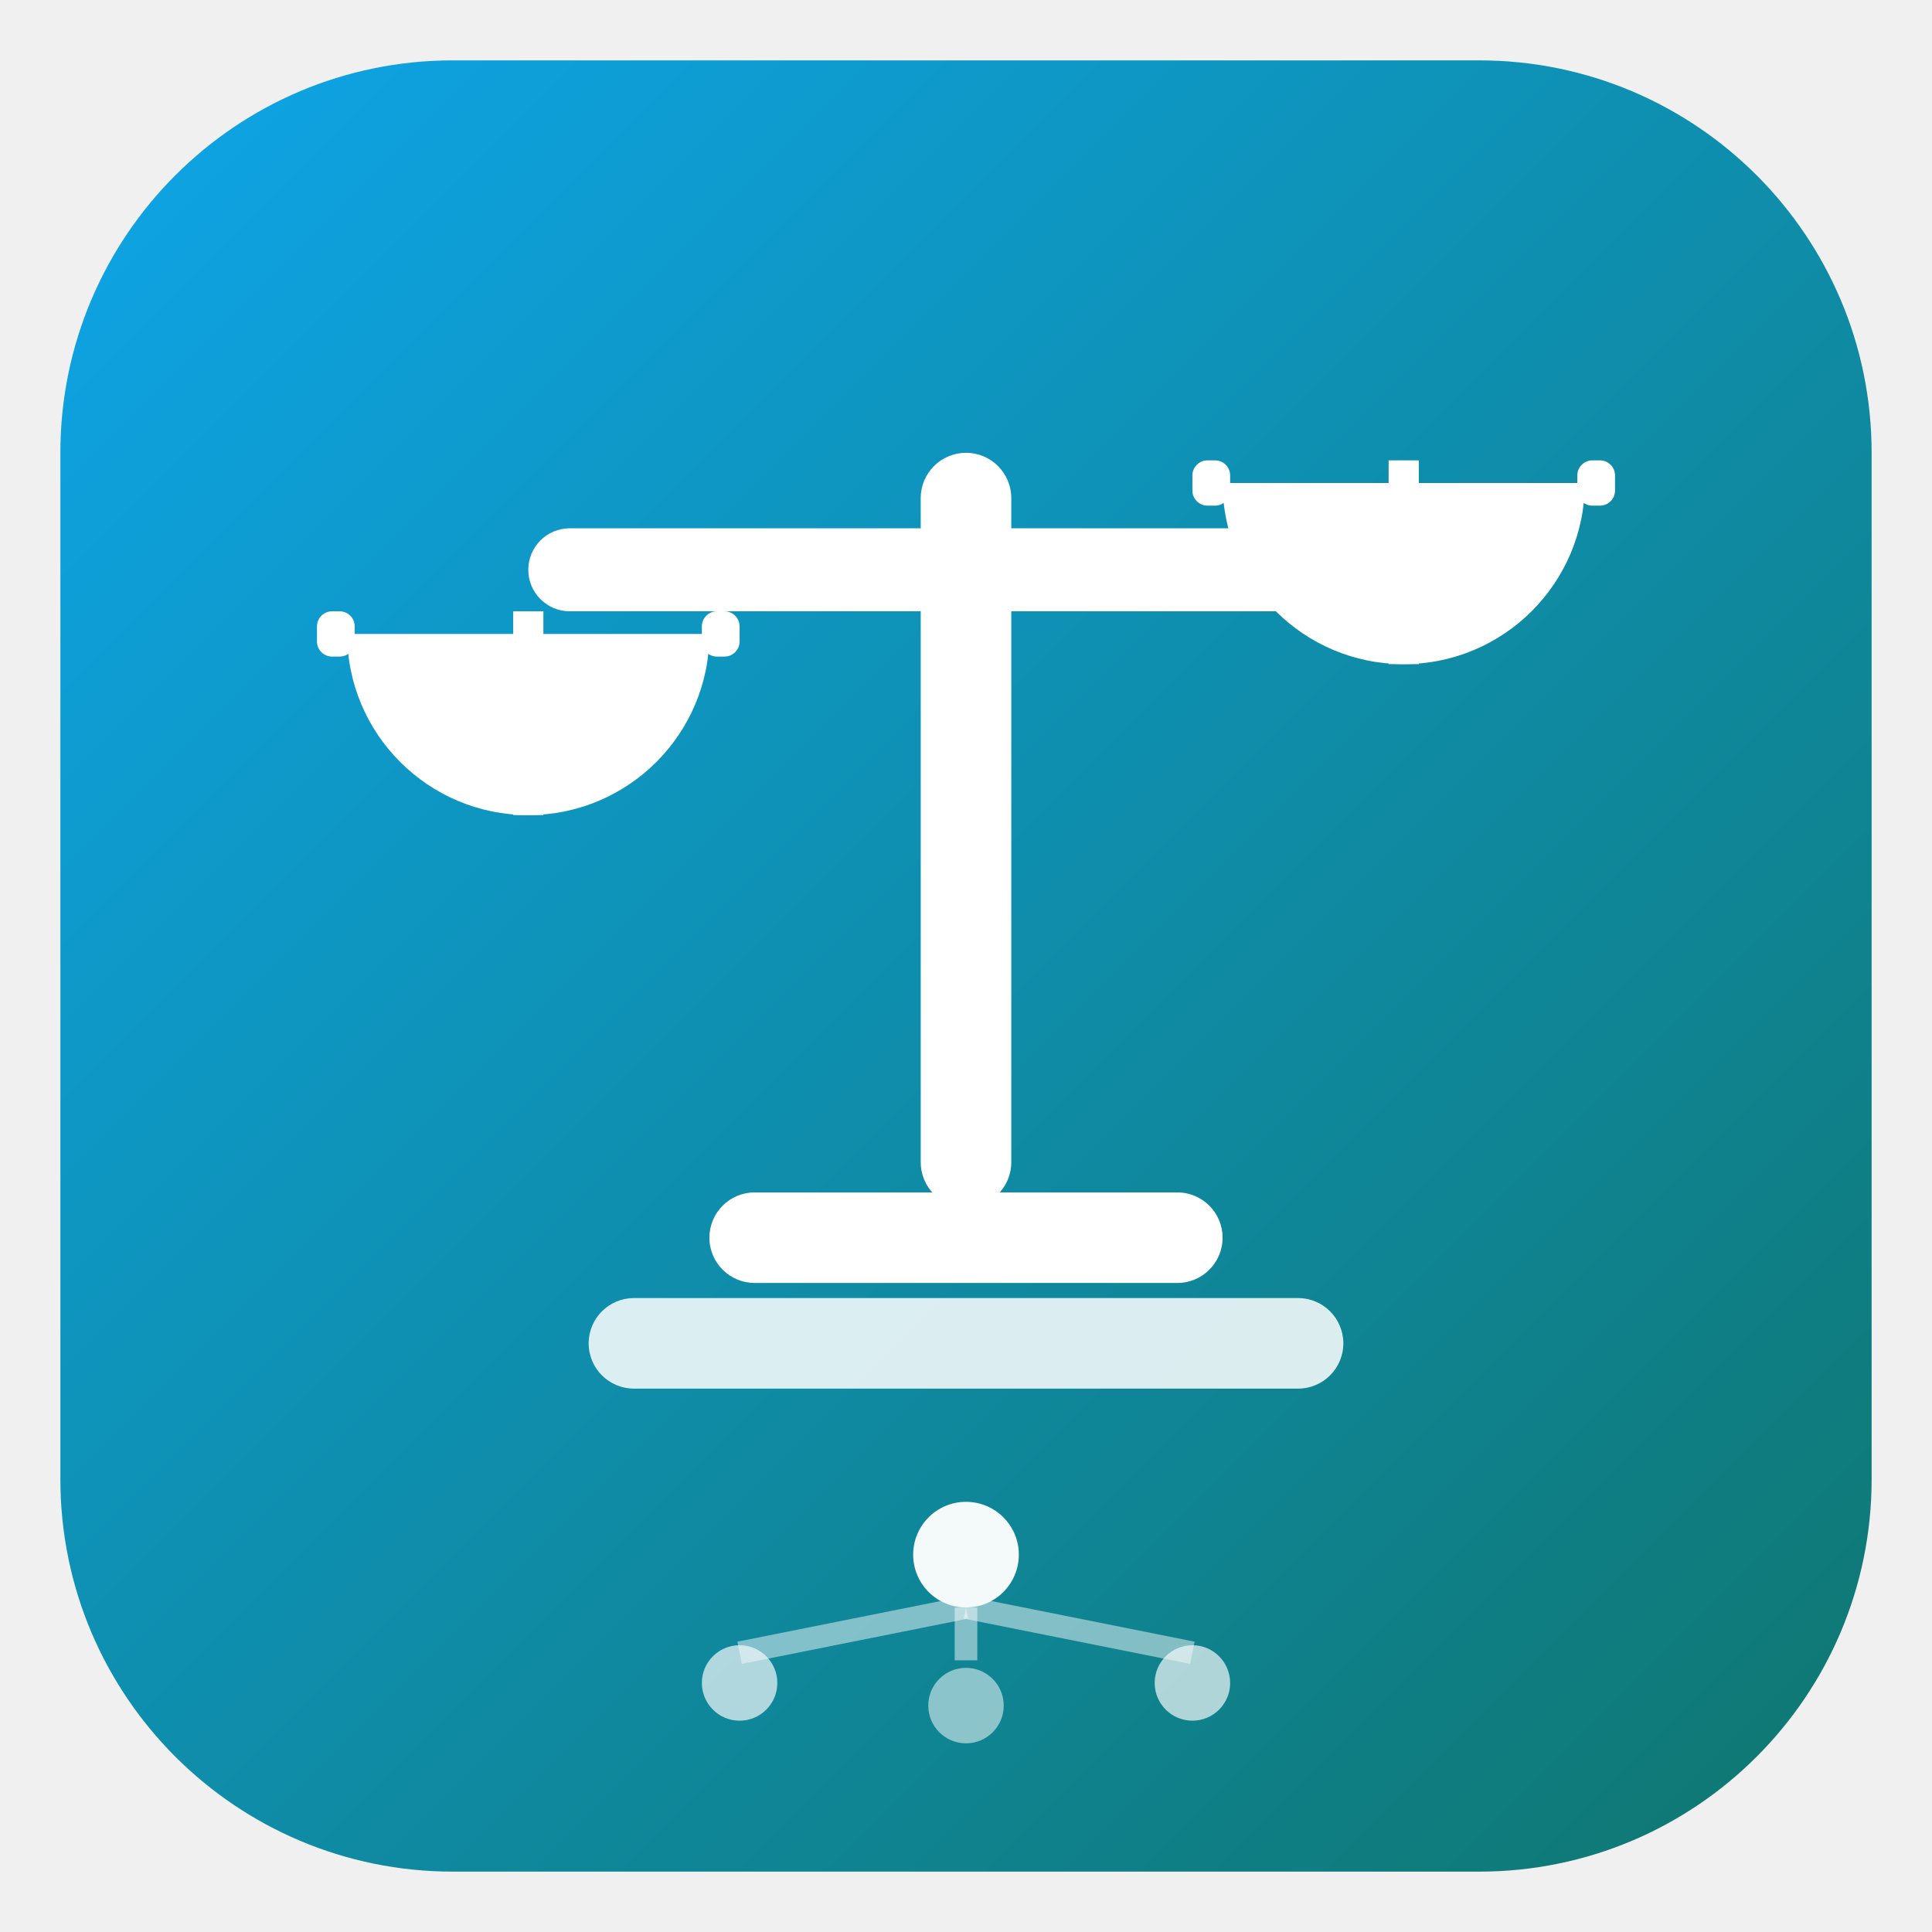
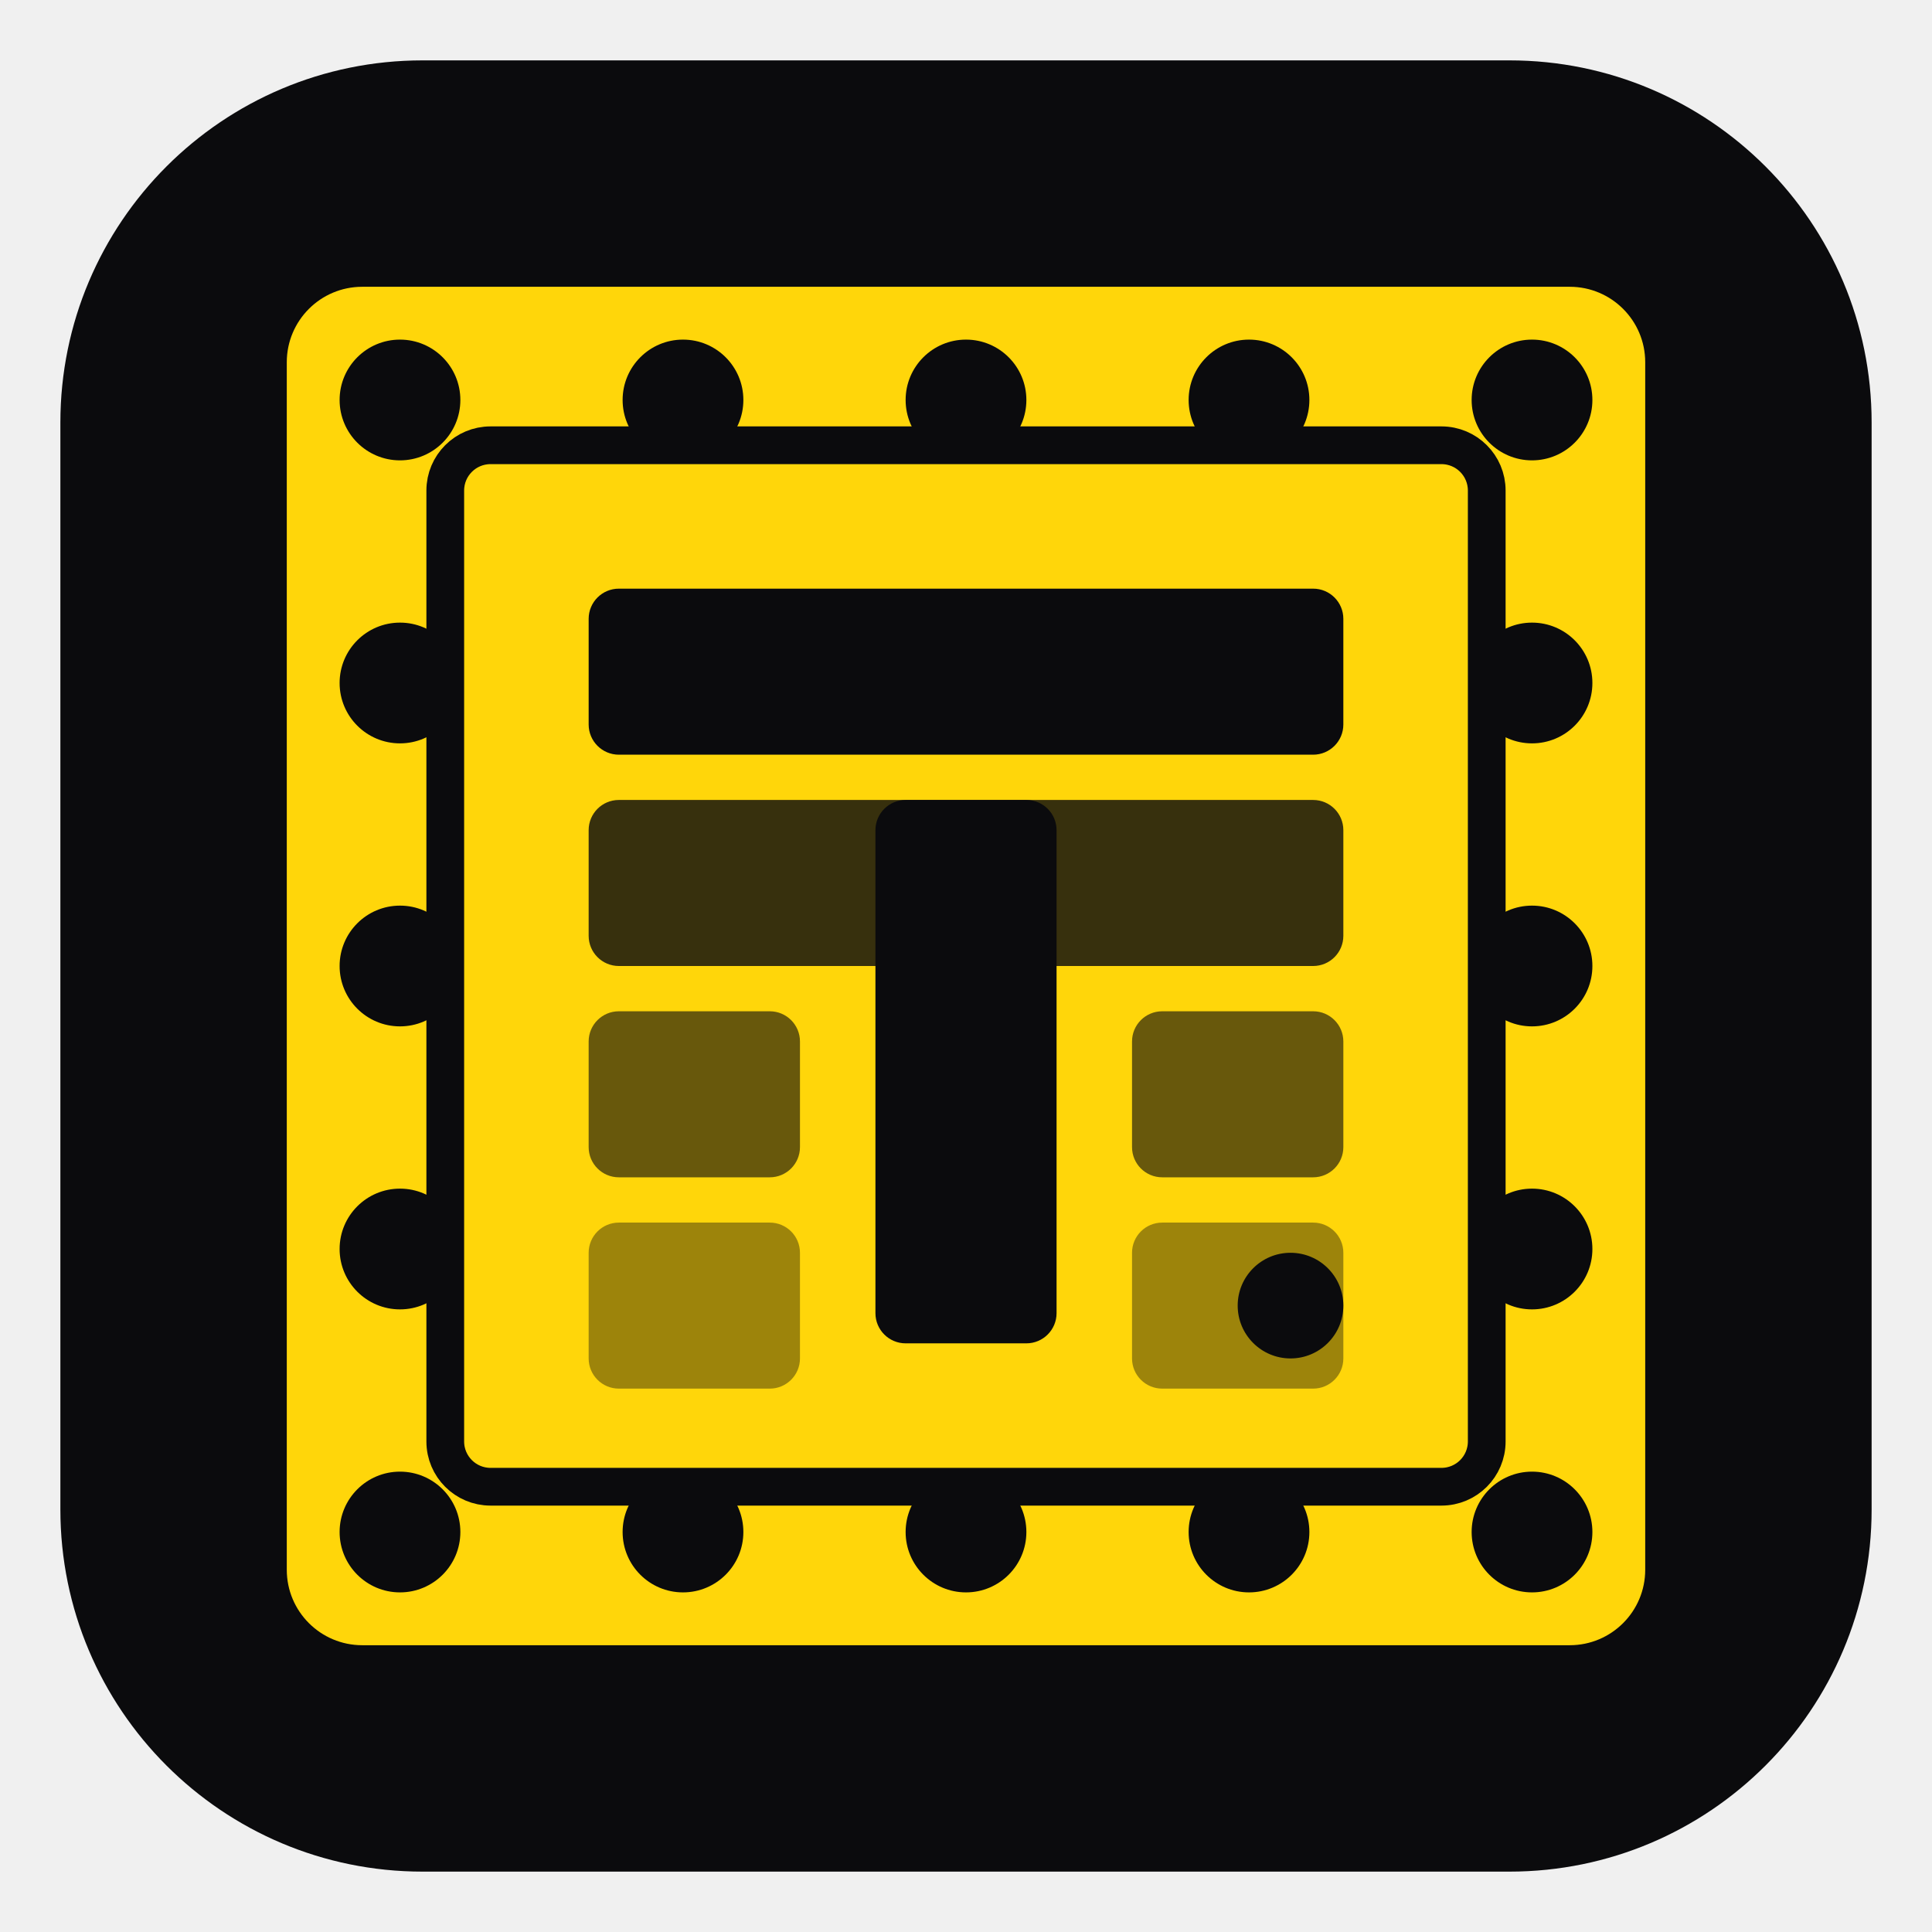
<svg xmlns="http://www.w3.org/2000/svg" viewBox="0 0 512 512" role="img" aria-label="Tributax">
  <defs>
-     <linearGradient id="tg" x1="0" y1="0" x2="1" y2="1">
-       <stop offset="0" stop-color="#0ea5e9" />
-       <stop offset="1" stop-color="#0f766e" />
-     </linearGradient>
+     <mask id="perf">
+       <rect x="0" y="0" width="512" height="512" fill="white" />
+       <g fill="black">
+         <circle cx="106" cy="106" r="16" />
+         <circle cx="256" cy="106" r="16" />
+         <circle cx="406" cy="106" r="16" />
+         <circle cx="106" cy="256" r="16" />
+         <circle cx="406" cy="256" r="16" />
+         <circle cx="106" cy="406" r="16" />
+         <circle cx="256" cy="406" r="16" />
+         <circle cx="406" cy="406" r="16" />
+         <circle cx="181" cy="106" r="16" />
+         <circle cx="331" cy="106" r="16" />
+         <circle cx="181" cy="406" r="16" />
+         <circle cx="331" cy="406" r="16" />
+         <circle cx="106" cy="181" r="16" />
+         <circle cx="106" cy="331" r="16" />
+         <circle cx="406" cy="181" r="16" />
+         <circle cx="406" cy="331" r="16" />
+       </g>
+     </mask>
  </defs>
-   <rect x="16" y="16" width="480" height="480" rx="104" fill="url(#tg)" />
-   <rect x="244" y="120" width="24" height="200" rx="12" fill="#ffffff" />
-   <rect x="140" y="140" width="232" height="22" rx="11" fill="#ffffff" />
-   <g fill="#ffffff">
-     <path d="M96 162 l44 0 -22 52 z" opacity="0" />
-     <path d="M92 168 a48 48 0 0 0 96 0 z" />
-     <rect x="186" y="162" width="10" height="12" rx="4" />
-     <rect x="84" y="162" width="10" height="12" rx="4" />
-     <line x1="140" y1="162" x2="140" y2="216" stroke="#ffffff" stroke-width="8" />
+   <rect x="16" y="16" width="480" height="480" rx="96" fill="#0b0b0d" />
+   <g mask="url(#perf)">
+     <rect x="76" y="76" width="360" height="360" rx="20" fill="#ffd60a" />
  </g>
-   <g fill="#ffffff">
-     <path d="M324 128 a48 48 0 0 0 96 0 z" />
-     <rect x="418" y="122" width="10" height="12" rx="4" />
-     <rect x="316" y="122" width="10" height="12" rx="4" />
-     <line x1="372" y1="122" x2="372" y2="176" stroke="#ffffff" stroke-width="8" />
+   <rect x="118" y="118" width="276" height="276" rx="12" fill="none" stroke="#0b0b0d" stroke-width="10" />
+   <g fill="#0b0b0d">
+     <rect x="156" y="156" width="200" height="44" rx="8" />
+     <rect x="156" y="212" width="200" height="44" rx="8" opacity="0.82" />
+     <rect x="232" y="212" width="48" height="144" rx="8" />
+     <rect x="156" y="268" width="56" height="44" rx="8" opacity="0.62" />
+     <rect x="300" y="268" width="56" height="44" rx="8" opacity="0.62" />
+     <rect x="156" y="324" width="56" height="44" rx="8" opacity="0.4" />
+     <rect x="300" y="324" width="56" height="44" rx="8" opacity="0.4" />
  </g>
-   <rect x="188" y="316" width="136" height="24" rx="12" fill="#ffffff" />
-   <rect x="156" y="344" width="200" height="24" rx="12" fill="#ffffff" opacity="0.85" />
-   <g fill="#ffffff" opacity="0.95">
-     <circle cx="256" cy="412" r="14" />
-     <circle cx="196" cy="446" r="10" opacity="0.7" />
-     <circle cx="256" cy="452" r="10" opacity="0.55" />
-     <circle cx="316" cy="446" r="10" opacity="0.7" />
-     <line x1="256" y1="426" x2="196" y2="438" stroke="#ffffff" stroke-width="6" opacity="0.5" />
-     <line x1="256" y1="426" x2="256" y2="440" stroke="#ffffff" stroke-width="6" opacity="0.5" />
-     <line x1="256" y1="426" x2="316" y2="438" stroke="#ffffff" stroke-width="6" opacity="0.5" />
-   </g>
+   <circle cx="342" cy="346" r="14" fill="#0b0b0d" />
</svg>
